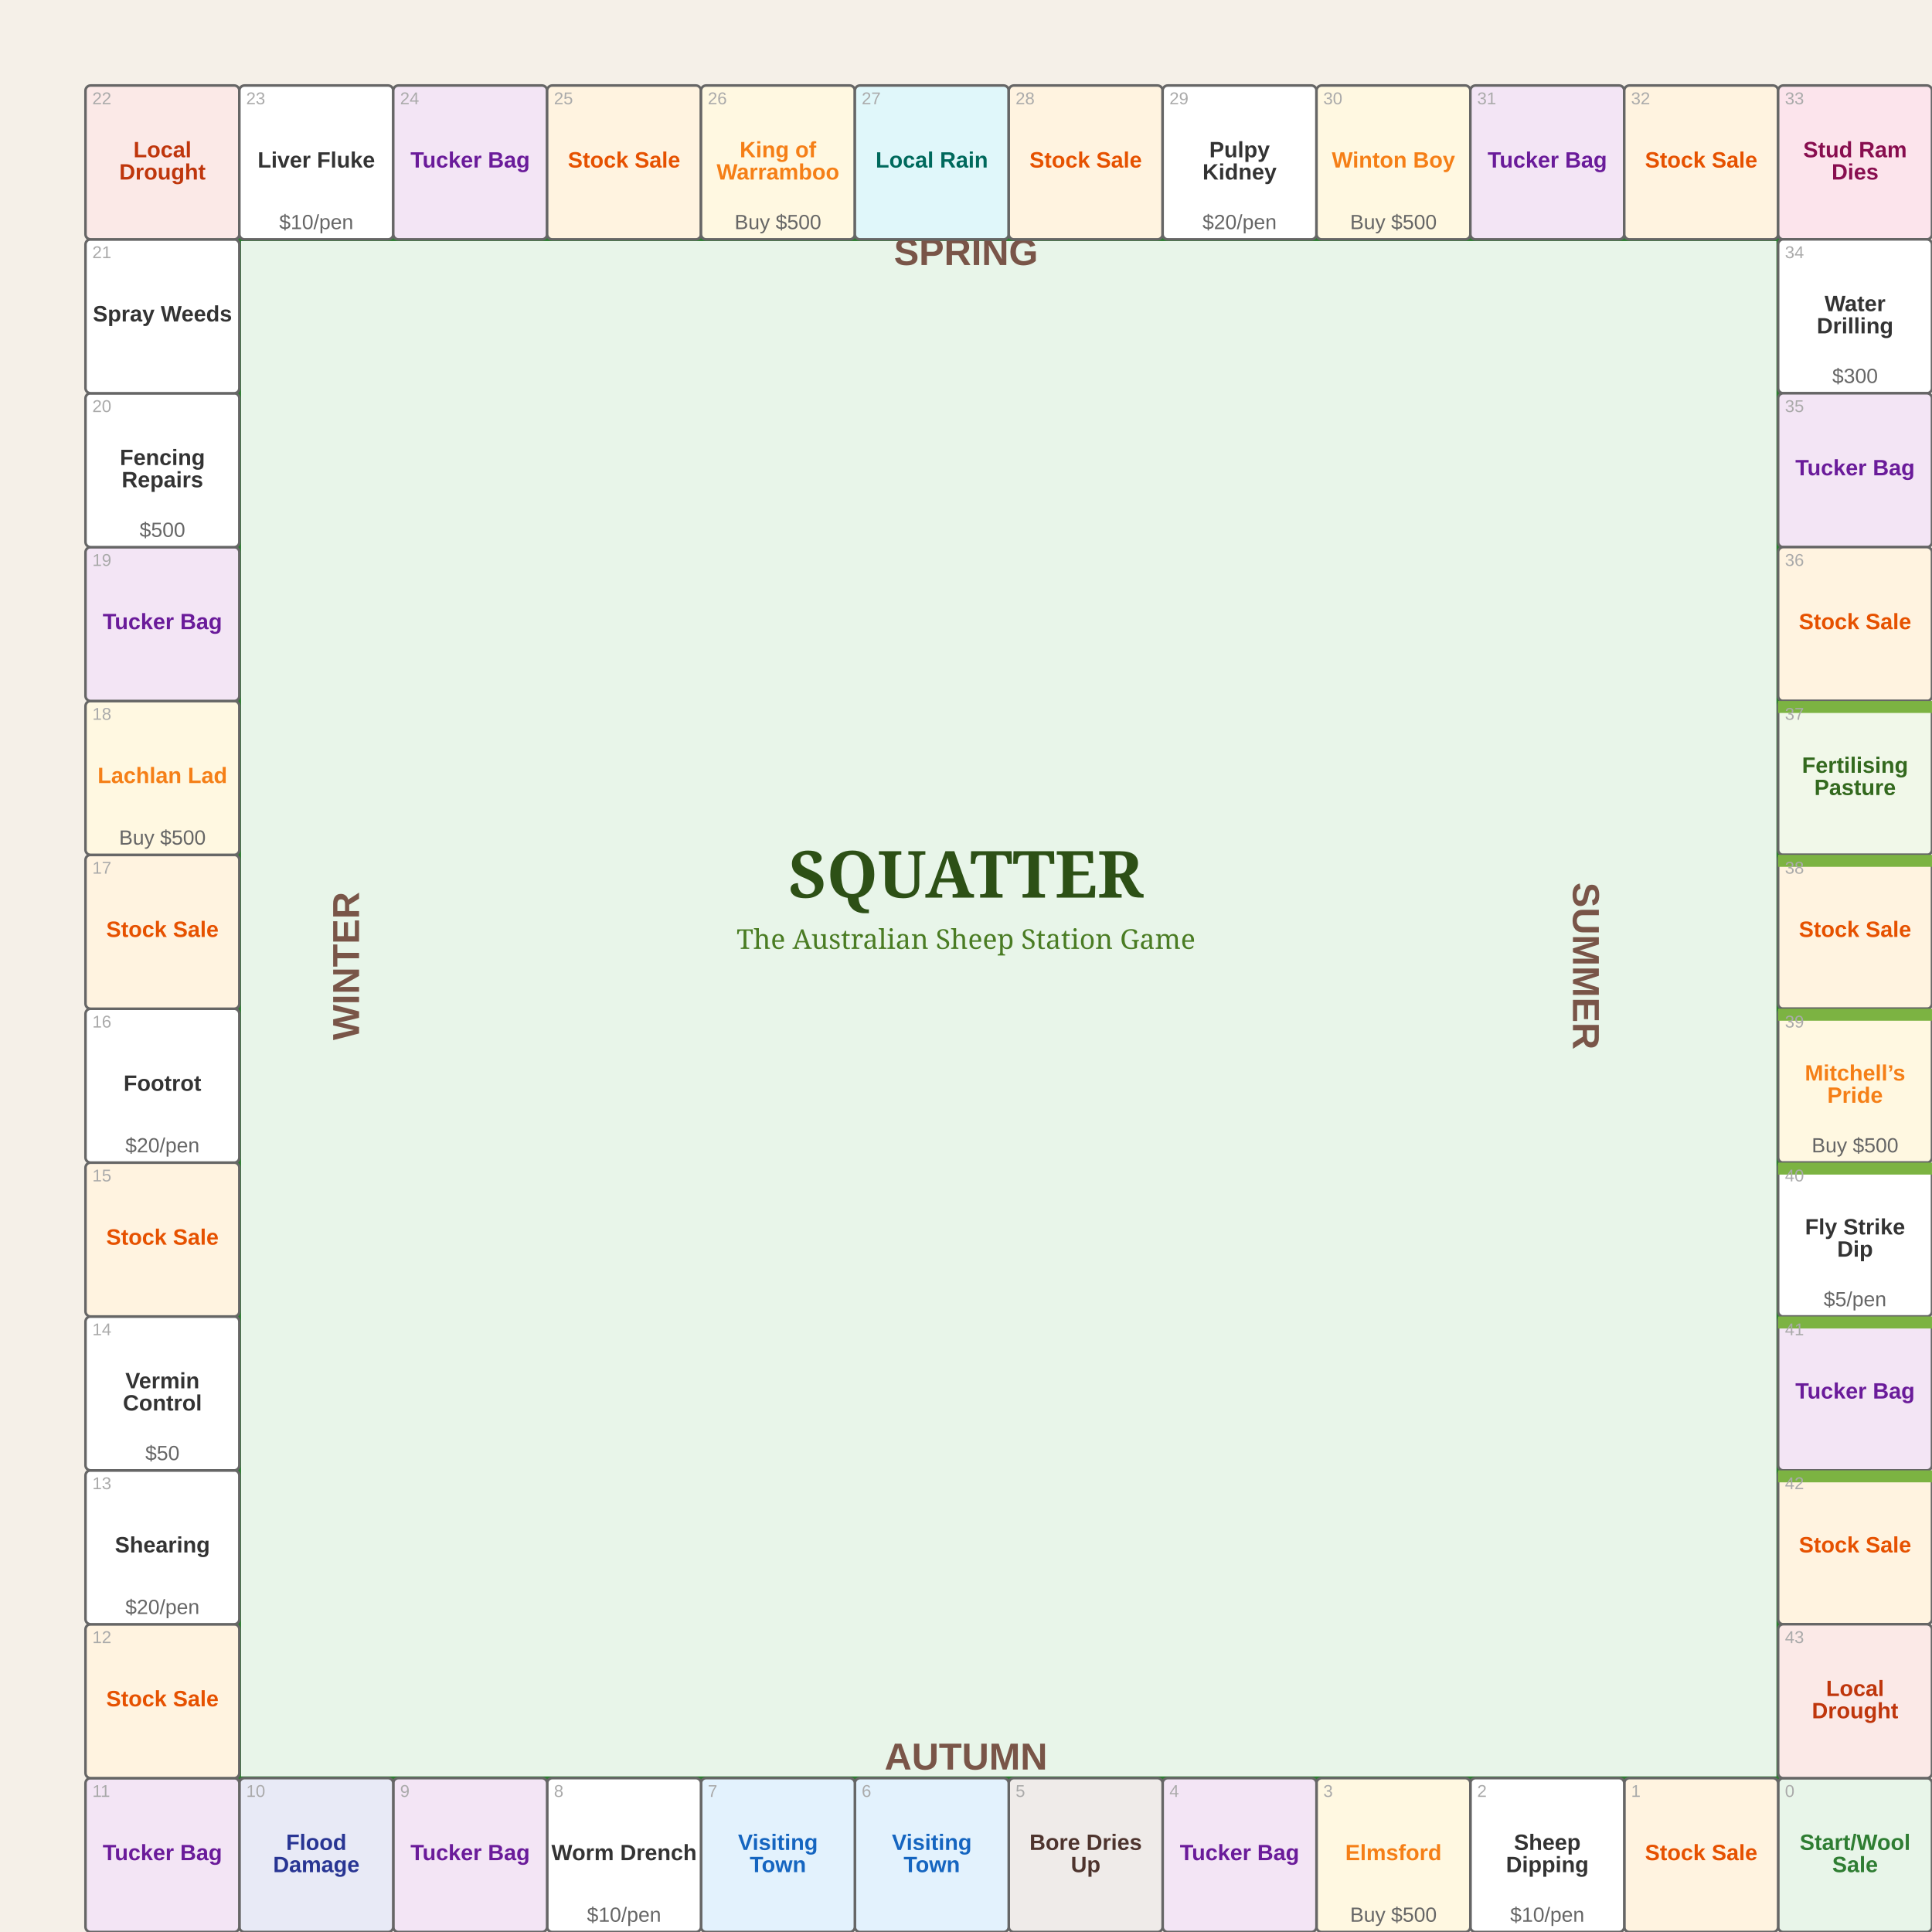
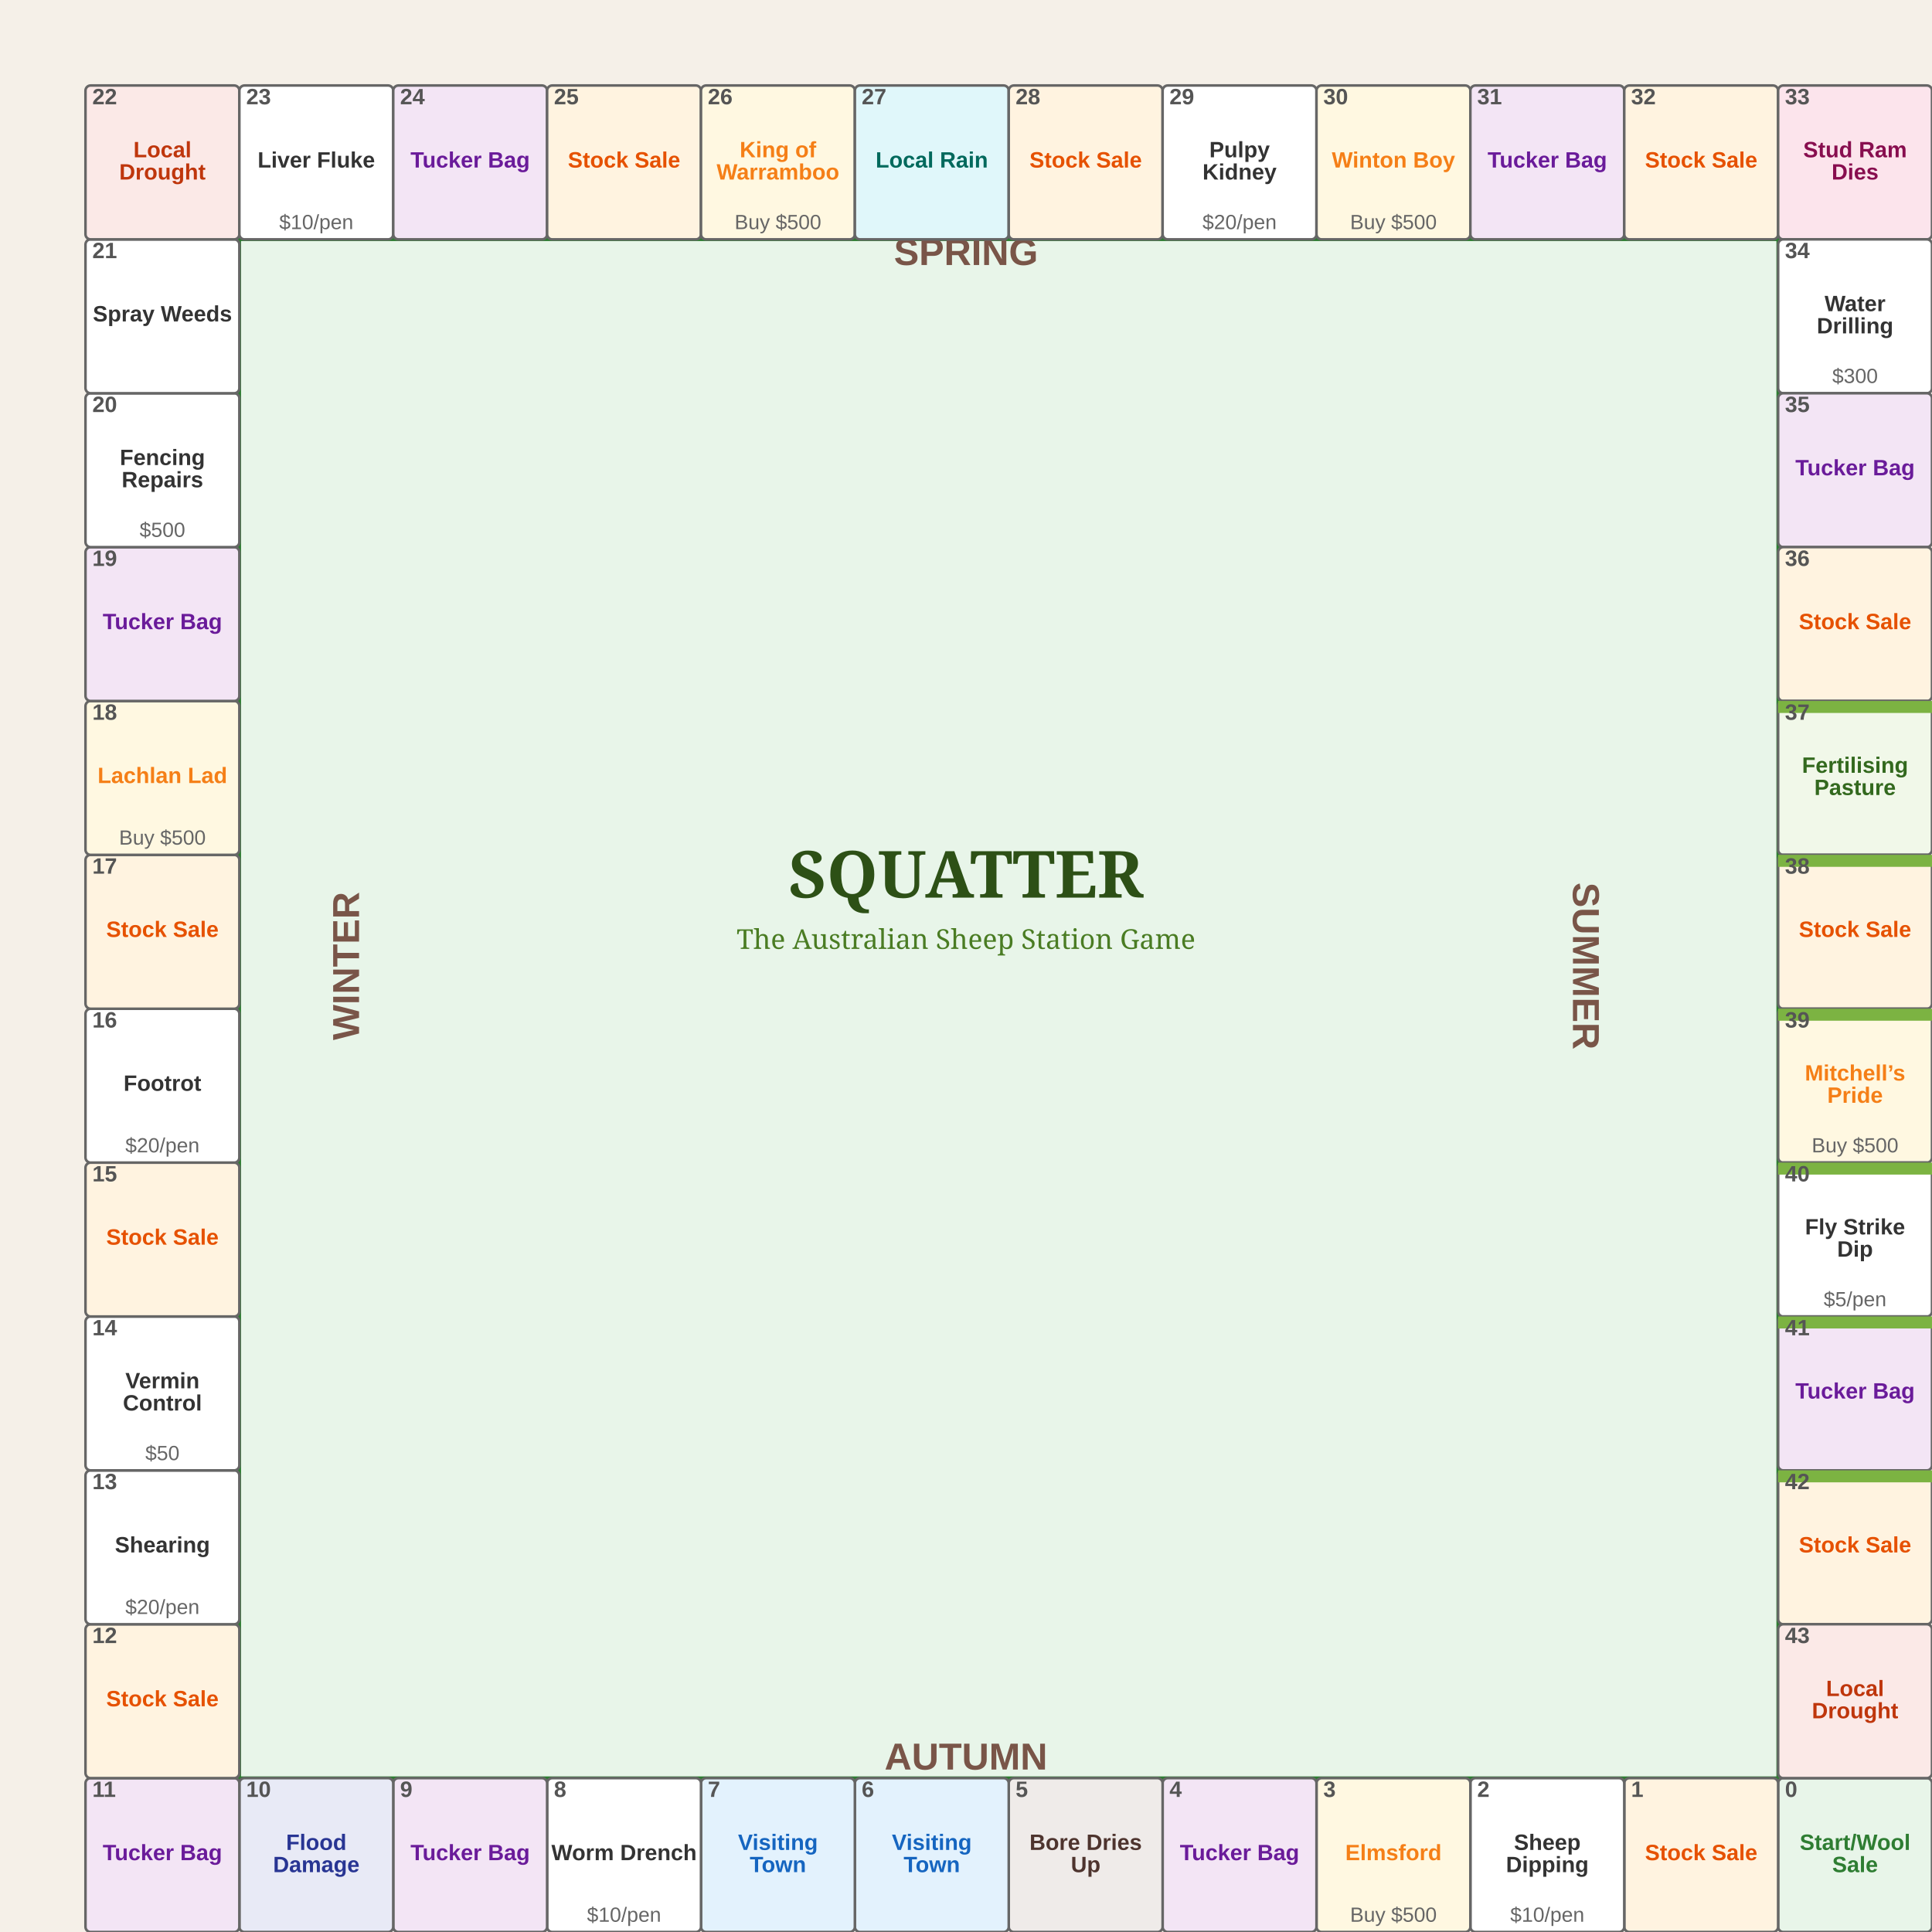
<svg xmlns="http://www.w3.org/2000/svg" width="1130" height="1130" viewBox="0 0 1130 1130">
  <rect width="1130" height="1130" fill="#F5F0E8" />
  <rect x="140" y="140" width="900" height="900" fill="#E8F5E9" stroke="#2E7D32" stroke-width="2" />
  <text x="565" y="525" font-family="Georgia, serif" font-size="38" font-weight="bold" fill="#2d5016" text-anchor="middle">SQUATTER</text>
  <text x="565" y="555" font-family="Georgia, serif" font-size="16" fill="#4a7c23" text-anchor="middle">The Australian Sheep Station Game</text>
  <text x="565" y="1035" font-family="Arial" font-size="22" font-weight="bold" fill="#795548" text-anchor="middle">AUTUMN</text>
  <text x="210" y="565" font-family="Arial" font-size="22" font-weight="bold" fill="#795548" text-anchor="middle" transform="rotate(-90 210 565)">WINTER</text>
  <text x="565" y="155" font-family="Arial" font-size="22" font-weight="bold" fill="#795548" text-anchor="middle">SPRING</text>
  <text x="920" y="565" font-family="Arial" font-size="22" font-weight="bold" fill="#795548" text-anchor="middle" transform="rotate(90 920 565)">SUMMER</text>
  <rect x="1040" y="1040" width="90" height="90" fill="#E8F5E9" stroke="#666" stroke-width="1.5" rx="3" ry="3" />
-   <text x="1044" y="1051" font-family="Arial" font-size="10" fill="#aaa">0</text>
+   <text x="1044" y="1051" font-family="Arial" font-size="13" font-weight="bold" fill="#555">0</text>
  <text x="1085" y="1082" font-family="Arial" font-size="13" font-weight="bold" fill="#2E7D32" text-anchor="middle">Start/Wool</text>
  <text x="1085" y="1095" font-family="Arial" font-size="13" font-weight="bold" fill="#2E7D32" text-anchor="middle">Sale</text>
  <rect x="950" y="1040" width="90" height="90" fill="#FFF3E0" stroke="#666" stroke-width="1.5" rx="3" ry="3" />
-   <text x="954" y="1051" font-family="Arial" font-size="10" fill="#aaa">1</text>
+   <text x="954" y="1051" font-family="Arial" font-size="13" font-weight="bold" fill="#555">1</text>
  <text x="995" y="1088" font-family="Arial" font-size="13" font-weight="bold" fill="#E65100" text-anchor="middle">Stock Sale</text>
  <rect x="860" y="1040" width="90" height="90" fill="#FFFFFF" stroke="#666" stroke-width="1.5" rx="3" ry="3" />
-   <text x="864" y="1051" font-family="Arial" font-size="10" fill="#aaa">2</text>
+   <text x="864" y="1051" font-family="Arial" font-size="13" font-weight="bold" fill="#555">2</text>
  <text x="905" y="1082" font-family="Arial" font-size="13" font-weight="bold" fill="#333333" text-anchor="middle">Sheep</text>
  <text x="905" y="1095" font-family="Arial" font-size="13" font-weight="bold" fill="#333333" text-anchor="middle">Dipping</text>
  <text x="905" y="1124" font-family="Arial" font-size="12" fill="#666" text-anchor="middle">$10/pen</text>
  <rect x="770" y="1040" width="90" height="90" fill="#FFF8E1" stroke="#666" stroke-width="1.5" rx="3" ry="3" />
-   <text x="774" y="1051" font-family="Arial" font-size="10" fill="#aaa">3</text>
+   <text x="774" y="1051" font-family="Arial" font-size="13" font-weight="bold" fill="#555">3</text>
  <text x="815" y="1088" font-family="Arial" font-size="13" font-weight="bold" fill="#F57F17" text-anchor="middle">Elmsford</text>
  <text x="815" y="1124" font-family="Arial" font-size="12" fill="#666" text-anchor="middle">Buy $500</text>
  <rect x="680" y="1040" width="90" height="90" fill="#F3E5F5" stroke="#666" stroke-width="1.5" rx="3" ry="3" />
-   <text x="684" y="1051" font-family="Arial" font-size="10" fill="#aaa">4</text>
+   <text x="684" y="1051" font-family="Arial" font-size="13" font-weight="bold" fill="#555">4</text>
  <text x="725" y="1088" font-family="Arial" font-size="13" font-weight="bold" fill="#6A1B9A" text-anchor="middle">Tucker Bag</text>
  <rect x="590" y="1040" width="90" height="90" fill="#EFEBE9" stroke="#666" stroke-width="1.5" rx="3" ry="3" />
-   <text x="594" y="1051" font-family="Arial" font-size="10" fill="#aaa">5</text>
+   <text x="594" y="1051" font-family="Arial" font-size="13" font-weight="bold" fill="#555">5</text>
  <text x="635" y="1082" font-family="Arial" font-size="13" font-weight="bold" fill="#4E342E" text-anchor="middle">Bore Dries</text>
  <text x="635" y="1095" font-family="Arial" font-size="13" font-weight="bold" fill="#4E342E" text-anchor="middle">Up</text>
  <rect x="500" y="1040" width="90" height="90" fill="#E3F2FD" stroke="#666" stroke-width="1.5" rx="3" ry="3" />
-   <text x="504" y="1051" font-family="Arial" font-size="10" fill="#aaa">6</text>
+   <text x="504" y="1051" font-family="Arial" font-size="13" font-weight="bold" fill="#555">6</text>
  <text x="545" y="1082" font-family="Arial" font-size="13" font-weight="bold" fill="#1565C0" text-anchor="middle">Visiting</text>
  <text x="545" y="1095" font-family="Arial" font-size="13" font-weight="bold" fill="#1565C0" text-anchor="middle">Town</text>
  <rect x="410" y="1040" width="90" height="90" fill="#E3F2FD" stroke="#666" stroke-width="1.5" rx="3" ry="3" />
-   <text x="414" y="1051" font-family="Arial" font-size="10" fill="#aaa">7</text>
+   <text x="414" y="1051" font-family="Arial" font-size="13" font-weight="bold" fill="#555">7</text>
  <text x="455" y="1082" font-family="Arial" font-size="13" font-weight="bold" fill="#1565C0" text-anchor="middle">Visiting</text>
  <text x="455" y="1095" font-family="Arial" font-size="13" font-weight="bold" fill="#1565C0" text-anchor="middle">Town</text>
  <rect x="320" y="1040" width="90" height="90" fill="#FFFFFF" stroke="#666" stroke-width="1.5" rx="3" ry="3" />
-   <text x="324" y="1051" font-family="Arial" font-size="10" fill="#aaa">8</text>
+   <text x="324" y="1051" font-family="Arial" font-size="13" font-weight="bold" fill="#555">8</text>
  <text x="365" y="1088" font-family="Arial" font-size="13" font-weight="bold" fill="#333333" text-anchor="middle">Worm Drench</text>
  <text x="365" y="1124" font-family="Arial" font-size="12" fill="#666" text-anchor="middle">$10/pen</text>
  <rect x="230" y="1040" width="90" height="90" fill="#F3E5F5" stroke="#666" stroke-width="1.5" rx="3" ry="3" />
-   <text x="234" y="1051" font-family="Arial" font-size="10" fill="#aaa">9</text>
+   <text x="234" y="1051" font-family="Arial" font-size="13" font-weight="bold" fill="#555">9</text>
  <text x="275" y="1088" font-family="Arial" font-size="13" font-weight="bold" fill="#6A1B9A" text-anchor="middle">Tucker Bag</text>
  <rect x="140" y="1040" width="90" height="90" fill="#E8EAF6" stroke="#666" stroke-width="1.5" rx="3" ry="3" />
-   <text x="144" y="1051" font-family="Arial" font-size="10" fill="#aaa">10</text>
+   <text x="144" y="1051" font-family="Arial" font-size="13" font-weight="bold" fill="#555">10</text>
  <text x="185" y="1082" font-family="Arial" font-size="13" font-weight="bold" fill="#283593" text-anchor="middle">Flood</text>
  <text x="185" y="1095" font-family="Arial" font-size="13" font-weight="bold" fill="#283593" text-anchor="middle">Damage</text>
  <rect x="50" y="1040" width="90" height="90" fill="#F3E5F5" stroke="#666" stroke-width="1.5" rx="3" ry="3" />
-   <text x="54" y="1051" font-family="Arial" font-size="10" fill="#aaa">11</text>
+   <text x="54" y="1051" font-family="Arial" font-size="13" font-weight="bold" fill="#555">11</text>
  <text x="95" y="1088" font-family="Arial" font-size="13" font-weight="bold" fill="#6A1B9A" text-anchor="middle">Tucker Bag</text>
  <rect x="50" y="950" width="90" height="90" fill="#FFF3E0" stroke="#666" stroke-width="1.5" rx="3" ry="3" />
-   <text x="54" y="961" font-family="Arial" font-size="10" fill="#aaa">12</text>
+   <text x="54" y="961" font-family="Arial" font-size="13" font-weight="bold" fill="#555">12</text>
  <text x="95" y="998" font-family="Arial" font-size="13" font-weight="bold" fill="#E65100" text-anchor="middle">Stock Sale</text>
  <rect x="50" y="860" width="90" height="90" fill="#FFFFFF" stroke="#666" stroke-width="1.5" rx="3" ry="3" />
-   <text x="54" y="871" font-family="Arial" font-size="10" fill="#aaa">13</text>
+   <text x="54" y="871" font-family="Arial" font-size="13" font-weight="bold" fill="#555">13</text>
  <text x="95" y="908" font-family="Arial" font-size="13" font-weight="bold" fill="#333333" text-anchor="middle">Shearing</text>
  <text x="95" y="944" font-family="Arial" font-size="12" fill="#666" text-anchor="middle">$20/pen</text>
  <rect x="50" y="770" width="90" height="90" fill="#FFFFFF" stroke="#666" stroke-width="1.5" rx="3" ry="3" />
-   <text x="54" y="781" font-family="Arial" font-size="10" fill="#aaa">14</text>
+   <text x="54" y="781" font-family="Arial" font-size="13" font-weight="bold" fill="#555">14</text>
  <text x="95" y="812" font-family="Arial" font-size="13" font-weight="bold" fill="#333333" text-anchor="middle">Vermin</text>
  <text x="95" y="825" font-family="Arial" font-size="13" font-weight="bold" fill="#333333" text-anchor="middle">Control</text>
  <text x="95" y="854" font-family="Arial" font-size="12" fill="#666" text-anchor="middle">$50</text>
  <rect x="50" y="680" width="90" height="90" fill="#FFF3E0" stroke="#666" stroke-width="1.5" rx="3" ry="3" />
-   <text x="54" y="691" font-family="Arial" font-size="10" fill="#aaa">15</text>
+   <text x="54" y="691" font-family="Arial" font-size="13" font-weight="bold" fill="#555">15</text>
  <text x="95" y="728" font-family="Arial" font-size="13" font-weight="bold" fill="#E65100" text-anchor="middle">Stock Sale</text>
  <rect x="50" y="590" width="90" height="90" fill="#FFFFFF" stroke="#666" stroke-width="1.5" rx="3" ry="3" />
-   <text x="54" y="601" font-family="Arial" font-size="10" fill="#aaa">16</text>
+   <text x="54" y="601" font-family="Arial" font-size="13" font-weight="bold" fill="#555">16</text>
  <text x="95" y="638" font-family="Arial" font-size="13" font-weight="bold" fill="#333333" text-anchor="middle">Footrot</text>
  <text x="95" y="674" font-family="Arial" font-size="12" fill="#666" text-anchor="middle">$20/pen</text>
  <rect x="50" y="500" width="90" height="90" fill="#FFF3E0" stroke="#666" stroke-width="1.5" rx="3" ry="3" />
-   <text x="54" y="511" font-family="Arial" font-size="10" fill="#aaa">17</text>
+   <text x="54" y="511" font-family="Arial" font-size="13" font-weight="bold" fill="#555">17</text>
  <text x="95" y="548" font-family="Arial" font-size="13" font-weight="bold" fill="#E65100" text-anchor="middle">Stock Sale</text>
  <rect x="50" y="410" width="90" height="90" fill="#FFF8E1" stroke="#666" stroke-width="1.5" rx="3" ry="3" />
-   <text x="54" y="421" font-family="Arial" font-size="10" fill="#aaa">18</text>
+   <text x="54" y="421" font-family="Arial" font-size="13" font-weight="bold" fill="#555">18</text>
  <text x="95" y="458" font-family="Arial" font-size="13" font-weight="bold" fill="#F57F17" text-anchor="middle">Lachlan Lad</text>
  <text x="95" y="494" font-family="Arial" font-size="12" fill="#666" text-anchor="middle">Buy $500</text>
  <rect x="50" y="320" width="90" height="90" fill="#F3E5F5" stroke="#666" stroke-width="1.5" rx="3" ry="3" />
-   <text x="54" y="331" font-family="Arial" font-size="10" fill="#aaa">19</text>
+   <text x="54" y="331" font-family="Arial" font-size="13" font-weight="bold" fill="#555">19</text>
  <text x="95" y="368" font-family="Arial" font-size="13" font-weight="bold" fill="#6A1B9A" text-anchor="middle">Tucker Bag</text>
  <rect x="50" y="230" width="90" height="90" fill="#FFFFFF" stroke="#666" stroke-width="1.5" rx="3" ry="3" />
-   <text x="54" y="241" font-family="Arial" font-size="10" fill="#aaa">20</text>
+   <text x="54" y="241" font-family="Arial" font-size="13" font-weight="bold" fill="#555">20</text>
  <text x="95" y="272" font-family="Arial" font-size="13" font-weight="bold" fill="#333333" text-anchor="middle">Fencing</text>
  <text x="95" y="285" font-family="Arial" font-size="13" font-weight="bold" fill="#333333" text-anchor="middle">Repairs</text>
  <text x="95" y="314" font-family="Arial" font-size="12" fill="#666" text-anchor="middle">$500</text>
  <rect x="50" y="140" width="90" height="90" fill="#FFFFFF" stroke="#666" stroke-width="1.5" rx="3" ry="3" />
-   <text x="54" y="151" font-family="Arial" font-size="10" fill="#aaa">21</text>
+   <text x="54" y="151" font-family="Arial" font-size="13" font-weight="bold" fill="#555">21</text>
  <text x="95" y="188" font-family="Arial" font-size="13" font-weight="bold" fill="#333333" text-anchor="middle">Spray Weeds</text>
  <rect x="50" y="50" width="90" height="90" fill="#FBE9E7" stroke="#666" stroke-width="1.5" rx="3" ry="3" />
-   <text x="54" y="61" font-family="Arial" font-size="10" fill="#aaa">22</text>
+   <text x="54" y="61" font-family="Arial" font-size="13" font-weight="bold" fill="#555">22</text>
  <text x="95" y="92" font-family="Arial" font-size="13" font-weight="bold" fill="#BF360C" text-anchor="middle">Local</text>
  <text x="95" y="105" font-family="Arial" font-size="13" font-weight="bold" fill="#BF360C" text-anchor="middle">Drought</text>
  <rect x="140" y="50" width="90" height="90" fill="#FFFFFF" stroke="#666" stroke-width="1.5" rx="3" ry="3" />
-   <text x="144" y="61" font-family="Arial" font-size="10" fill="#aaa">23</text>
+   <text x="144" y="61" font-family="Arial" font-size="13" font-weight="bold" fill="#555">23</text>
  <text x="185" y="98" font-family="Arial" font-size="13" font-weight="bold" fill="#333333" text-anchor="middle">Liver Fluke</text>
  <text x="185" y="134" font-family="Arial" font-size="12" fill="#666" text-anchor="middle">$10/pen</text>
  <rect x="230" y="50" width="90" height="90" fill="#F3E5F5" stroke="#666" stroke-width="1.5" rx="3" ry="3" />
-   <text x="234" y="61" font-family="Arial" font-size="10" fill="#aaa">24</text>
+   <text x="234" y="61" font-family="Arial" font-size="13" font-weight="bold" fill="#555">24</text>
  <text x="275" y="98" font-family="Arial" font-size="13" font-weight="bold" fill="#6A1B9A" text-anchor="middle">Tucker Bag</text>
  <rect x="320" y="50" width="90" height="90" fill="#FFF3E0" stroke="#666" stroke-width="1.5" rx="3" ry="3" />
-   <text x="324" y="61" font-family="Arial" font-size="10" fill="#aaa">25</text>
+   <text x="324" y="61" font-family="Arial" font-size="13" font-weight="bold" fill="#555">25</text>
  <text x="365" y="98" font-family="Arial" font-size="13" font-weight="bold" fill="#E65100" text-anchor="middle">Stock Sale</text>
  <rect x="410" y="50" width="90" height="90" fill="#FFF8E1" stroke="#666" stroke-width="1.5" rx="3" ry="3" />
-   <text x="414" y="61" font-family="Arial" font-size="10" fill="#aaa">26</text>
+   <text x="414" y="61" font-family="Arial" font-size="13" font-weight="bold" fill="#555">26</text>
  <text x="455" y="92" font-family="Arial" font-size="13" font-weight="bold" fill="#F57F17" text-anchor="middle">King of</text>
  <text x="455" y="105" font-family="Arial" font-size="13" font-weight="bold" fill="#F57F17" text-anchor="middle">Warramboo</text>
  <text x="455" y="134" font-family="Arial" font-size="12" fill="#666" text-anchor="middle">Buy $500</text>
  <rect x="500" y="50" width="90" height="90" fill="#E0F7FA" stroke="#666" stroke-width="1.5" rx="3" ry="3" />
-   <text x="504" y="61" font-family="Arial" font-size="10" fill="#aaa">27</text>
+   <text x="504" y="61" font-family="Arial" font-size="13" font-weight="bold" fill="#555">27</text>
  <text x="545" y="98" font-family="Arial" font-size="13" font-weight="bold" fill="#00695C" text-anchor="middle">Local Rain</text>
  <rect x="590" y="50" width="90" height="90" fill="#FFF3E0" stroke="#666" stroke-width="1.5" rx="3" ry="3" />
-   <text x="594" y="61" font-family="Arial" font-size="10" fill="#aaa">28</text>
+   <text x="594" y="61" font-family="Arial" font-size="13" font-weight="bold" fill="#555">28</text>
  <text x="635" y="98" font-family="Arial" font-size="13" font-weight="bold" fill="#E65100" text-anchor="middle">Stock Sale</text>
  <rect x="680" y="50" width="90" height="90" fill="#FFFFFF" stroke="#666" stroke-width="1.5" rx="3" ry="3" />
-   <text x="684" y="61" font-family="Arial" font-size="10" fill="#aaa">29</text>
+   <text x="684" y="61" font-family="Arial" font-size="13" font-weight="bold" fill="#555">29</text>
  <text x="725" y="92" font-family="Arial" font-size="13" font-weight="bold" fill="#333333" text-anchor="middle">Pulpy</text>
  <text x="725" y="105" font-family="Arial" font-size="13" font-weight="bold" fill="#333333" text-anchor="middle">Kidney</text>
  <text x="725" y="134" font-family="Arial" font-size="12" fill="#666" text-anchor="middle">$20/pen</text>
  <rect x="770" y="50" width="90" height="90" fill="#FFF8E1" stroke="#666" stroke-width="1.5" rx="3" ry="3" />
-   <text x="774" y="61" font-family="Arial" font-size="10" fill="#aaa">30</text>
+   <text x="774" y="61" font-family="Arial" font-size="13" font-weight="bold" fill="#555">30</text>
  <text x="815" y="98" font-family="Arial" font-size="13" font-weight="bold" fill="#F57F17" text-anchor="middle">Winton Boy</text>
  <text x="815" y="134" font-family="Arial" font-size="12" fill="#666" text-anchor="middle">Buy $500</text>
  <rect x="860" y="50" width="90" height="90" fill="#F3E5F5" stroke="#666" stroke-width="1.5" rx="3" ry="3" />
-   <text x="864" y="61" font-family="Arial" font-size="10" fill="#aaa">31</text>
+   <text x="864" y="61" font-family="Arial" font-size="13" font-weight="bold" fill="#555">31</text>
  <text x="905" y="98" font-family="Arial" font-size="13" font-weight="bold" fill="#6A1B9A" text-anchor="middle">Tucker Bag</text>
  <rect x="950" y="50" width="90" height="90" fill="#FFF3E0" stroke="#666" stroke-width="1.5" rx="3" ry="3" />
-   <text x="954" y="61" font-family="Arial" font-size="10" fill="#aaa">32</text>
+   <text x="954" y="61" font-family="Arial" font-size="13" font-weight="bold" fill="#555">32</text>
  <text x="995" y="98" font-family="Arial" font-size="13" font-weight="bold" fill="#E65100" text-anchor="middle">Stock Sale</text>
  <rect x="1040" y="50" width="90" height="90" fill="#FCE4EC" stroke="#666" stroke-width="1.5" rx="3" ry="3" />
-   <text x="1044" y="61" font-family="Arial" font-size="10" fill="#aaa">33</text>
+   <text x="1044" y="61" font-family="Arial" font-size="13" font-weight="bold" fill="#555">33</text>
  <text x="1085" y="92" font-family="Arial" font-size="13" font-weight="bold" fill="#880E4F" text-anchor="middle">Stud Ram</text>
  <text x="1085" y="105" font-family="Arial" font-size="13" font-weight="bold" fill="#880E4F" text-anchor="middle">Dies</text>
  <rect x="1040" y="140" width="90" height="90" fill="#FFFFFF" stroke="#666" stroke-width="1.5" rx="3" ry="3" />
-   <text x="1044" y="151" font-family="Arial" font-size="10" fill="#aaa">34</text>
+   <text x="1044" y="151" font-family="Arial" font-size="13" font-weight="bold" fill="#555">34</text>
  <text x="1085" y="182" font-family="Arial" font-size="13" font-weight="bold" fill="#333333" text-anchor="middle">Water</text>
  <text x="1085" y="195" font-family="Arial" font-size="13" font-weight="bold" fill="#333333" text-anchor="middle">Drilling</text>
  <text x="1085" y="224" font-family="Arial" font-size="12" fill="#666" text-anchor="middle">$300</text>
  <rect x="1040" y="230" width="90" height="90" fill="#F3E5F5" stroke="#666" stroke-width="1.5" rx="3" ry="3" />
-   <text x="1044" y="241" font-family="Arial" font-size="10" fill="#aaa">35</text>
+   <text x="1044" y="241" font-family="Arial" font-size="13" font-weight="bold" fill="#555">35</text>
  <text x="1085" y="278" font-family="Arial" font-size="13" font-weight="bold" fill="#6A1B9A" text-anchor="middle">Tucker Bag</text>
  <rect x="1040" y="320" width="90" height="90" fill="#FFF3E0" stroke="#666" stroke-width="1.5" rx="3" ry="3" />
-   <text x="1044" y="331" font-family="Arial" font-size="10" fill="#aaa">36</text>
+   <text x="1044" y="331" font-family="Arial" font-size="13" font-weight="bold" fill="#555">36</text>
  <text x="1085" y="368" font-family="Arial" font-size="13" font-weight="bold" fill="#E65100" text-anchor="middle">Stock Sale</text>
  <rect x="1040" y="410" width="90" height="90" fill="#F1F8E9" stroke="#666" stroke-width="1.5" rx="3" ry="3" />
  <rect x="1040" y="410" width="90" height="7" fill="#7CB342" rx="3" ry="0" />
-   <text x="1044" y="421" font-family="Arial" font-size="10" fill="#aaa">37</text>
+   <text x="1044" y="421" font-family="Arial" font-size="13" font-weight="bold" fill="#555">37</text>
  <text x="1085" y="452" font-family="Arial" font-size="13" font-weight="bold" fill="#33691E" text-anchor="middle">Fertilising</text>
  <text x="1085" y="465" font-family="Arial" font-size="13" font-weight="bold" fill="#33691E" text-anchor="middle">Pasture</text>
  <rect x="1040" y="500" width="90" height="90" fill="#FFF3E0" stroke="#666" stroke-width="1.5" rx="3" ry="3" />
  <rect x="1040" y="500" width="90" height="7" fill="#7CB342" rx="3" ry="0" />
-   <text x="1044" y="511" font-family="Arial" font-size="10" fill="#aaa">38</text>
+   <text x="1044" y="511" font-family="Arial" font-size="13" font-weight="bold" fill="#555">38</text>
  <text x="1085" y="548" font-family="Arial" font-size="13" font-weight="bold" fill="#E65100" text-anchor="middle">Stock Sale</text>
  <rect x="1040" y="590" width="90" height="90" fill="#FFF8E1" stroke="#666" stroke-width="1.5" rx="3" ry="3" />
  <rect x="1040" y="590" width="90" height="7" fill="#7CB342" rx="3" ry="0" />
-   <text x="1044" y="601" font-family="Arial" font-size="10" fill="#aaa">39</text>
+   <text x="1044" y="601" font-family="Arial" font-size="13" font-weight="bold" fill="#555">39</text>
  <text x="1085" y="632" font-family="Arial" font-size="13" font-weight="bold" fill="#F57F17" text-anchor="middle">Mitchell’s</text>
  <text x="1085" y="645" font-family="Arial" font-size="13" font-weight="bold" fill="#F57F17" text-anchor="middle">Pride</text>
  <text x="1085" y="674" font-family="Arial" font-size="12" fill="#666" text-anchor="middle">Buy $500</text>
  <rect x="1040" y="680" width="90" height="90" fill="#FFFFFF" stroke="#666" stroke-width="1.5" rx="3" ry="3" />
  <rect x="1040" y="680" width="90" height="7" fill="#7CB342" rx="3" ry="0" />
-   <text x="1044" y="691" font-family="Arial" font-size="10" fill="#aaa">40</text>
+   <text x="1044" y="691" font-family="Arial" font-size="13" font-weight="bold" fill="#555">40</text>
  <text x="1085" y="722" font-family="Arial" font-size="13" font-weight="bold" fill="#333333" text-anchor="middle">Fly Strike</text>
  <text x="1085" y="735" font-family="Arial" font-size="13" font-weight="bold" fill="#333333" text-anchor="middle">Dip</text>
  <text x="1085" y="764" font-family="Arial" font-size="12" fill="#666" text-anchor="middle">$5/pen</text>
  <rect x="1040" y="770" width="90" height="90" fill="#F3E5F5" stroke="#666" stroke-width="1.5" rx="3" ry="3" />
  <rect x="1040" y="770" width="90" height="7" fill="#7CB342" rx="3" ry="0" />
-   <text x="1044" y="781" font-family="Arial" font-size="10" fill="#aaa">41</text>
+   <text x="1044" y="781" font-family="Arial" font-size="13" font-weight="bold" fill="#555">41</text>
  <text x="1085" y="818" font-family="Arial" font-size="13" font-weight="bold" fill="#6A1B9A" text-anchor="middle">Tucker Bag</text>
  <rect x="1040" y="860" width="90" height="90" fill="#FFF3E0" stroke="#666" stroke-width="1.5" rx="3" ry="3" />
  <rect x="1040" y="860" width="90" height="7" fill="#7CB342" rx="3" ry="0" />
-   <text x="1044" y="871" font-family="Arial" font-size="10" fill="#aaa">42</text>
+   <text x="1044" y="871" font-family="Arial" font-size="13" font-weight="bold" fill="#555">42</text>
  <text x="1085" y="908" font-family="Arial" font-size="13" font-weight="bold" fill="#E65100" text-anchor="middle">Stock Sale</text>
  <rect x="1040" y="950" width="90" height="90" fill="#FBE9E7" stroke="#666" stroke-width="1.5" rx="3" ry="3" />
-   <text x="1044" y="961" font-family="Arial" font-size="10" fill="#aaa">43</text>
+   <text x="1044" y="961" font-family="Arial" font-size="13" font-weight="bold" fill="#555">43</text>
  <text x="1085" y="992" font-family="Arial" font-size="13" font-weight="bold" fill="#BF360C" text-anchor="middle">Local</text>
  <text x="1085" y="1005" font-family="Arial" font-size="13" font-weight="bold" fill="#BF360C" text-anchor="middle">Drought</text>
</svg>
